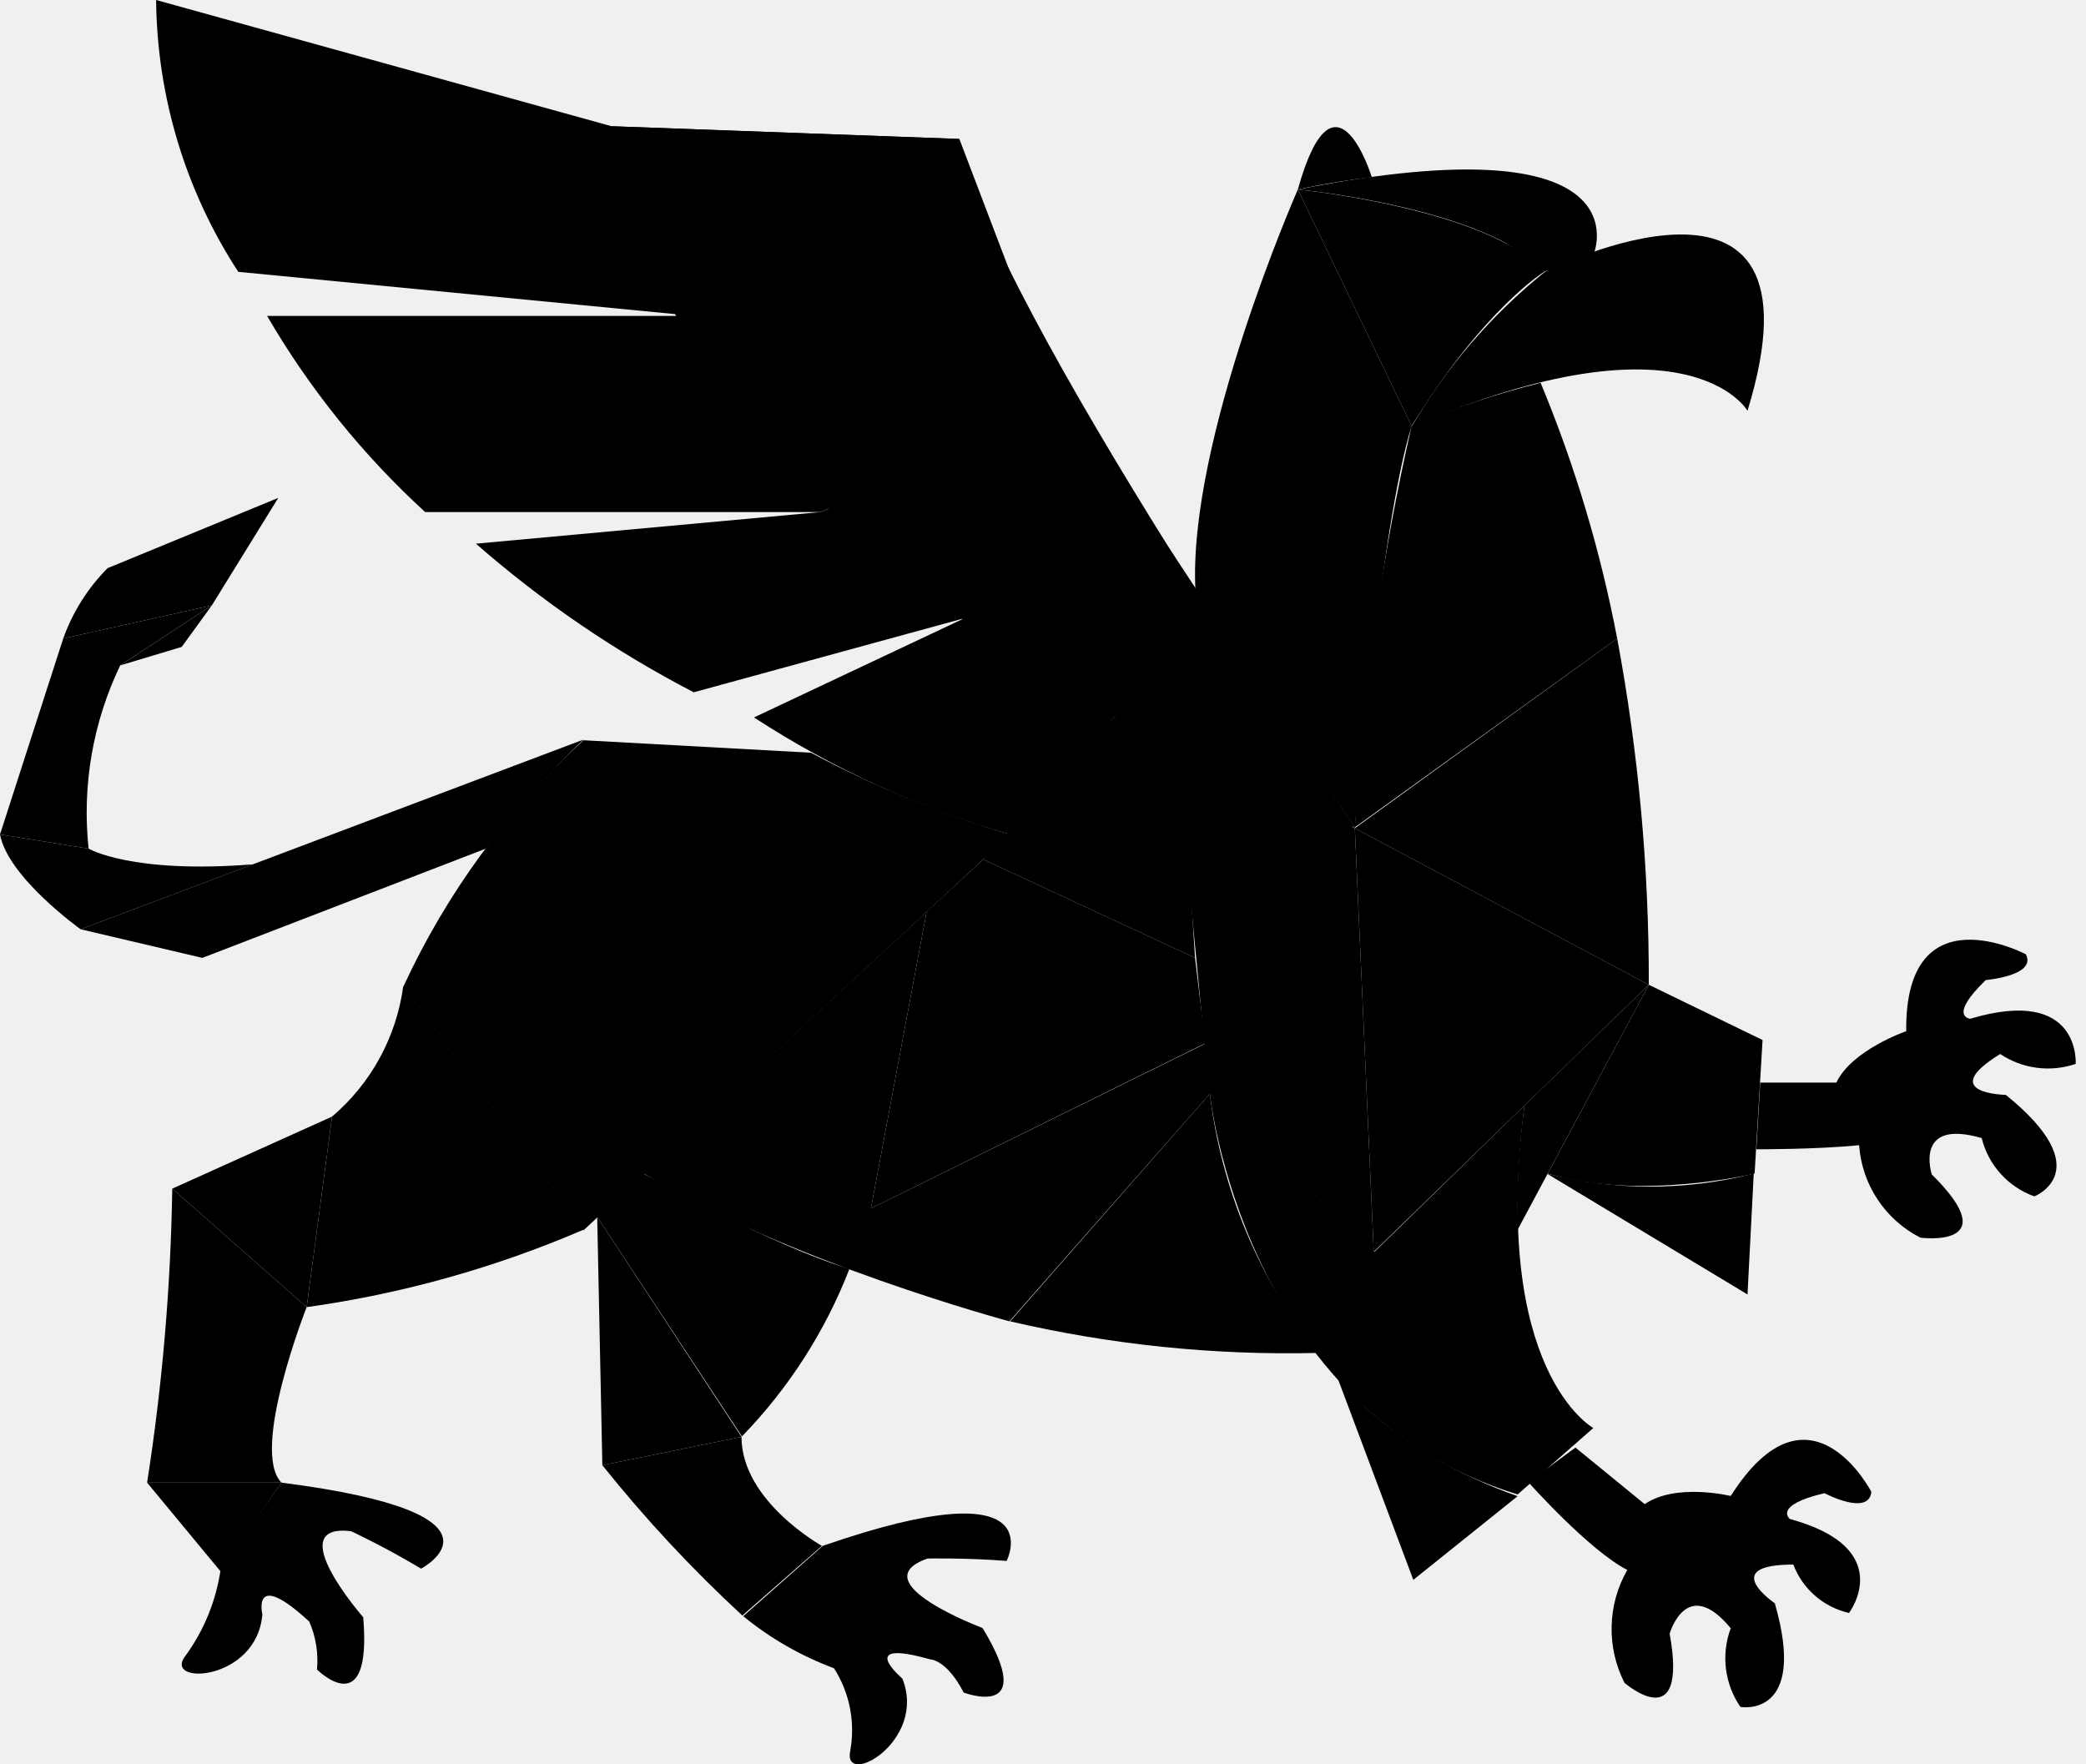
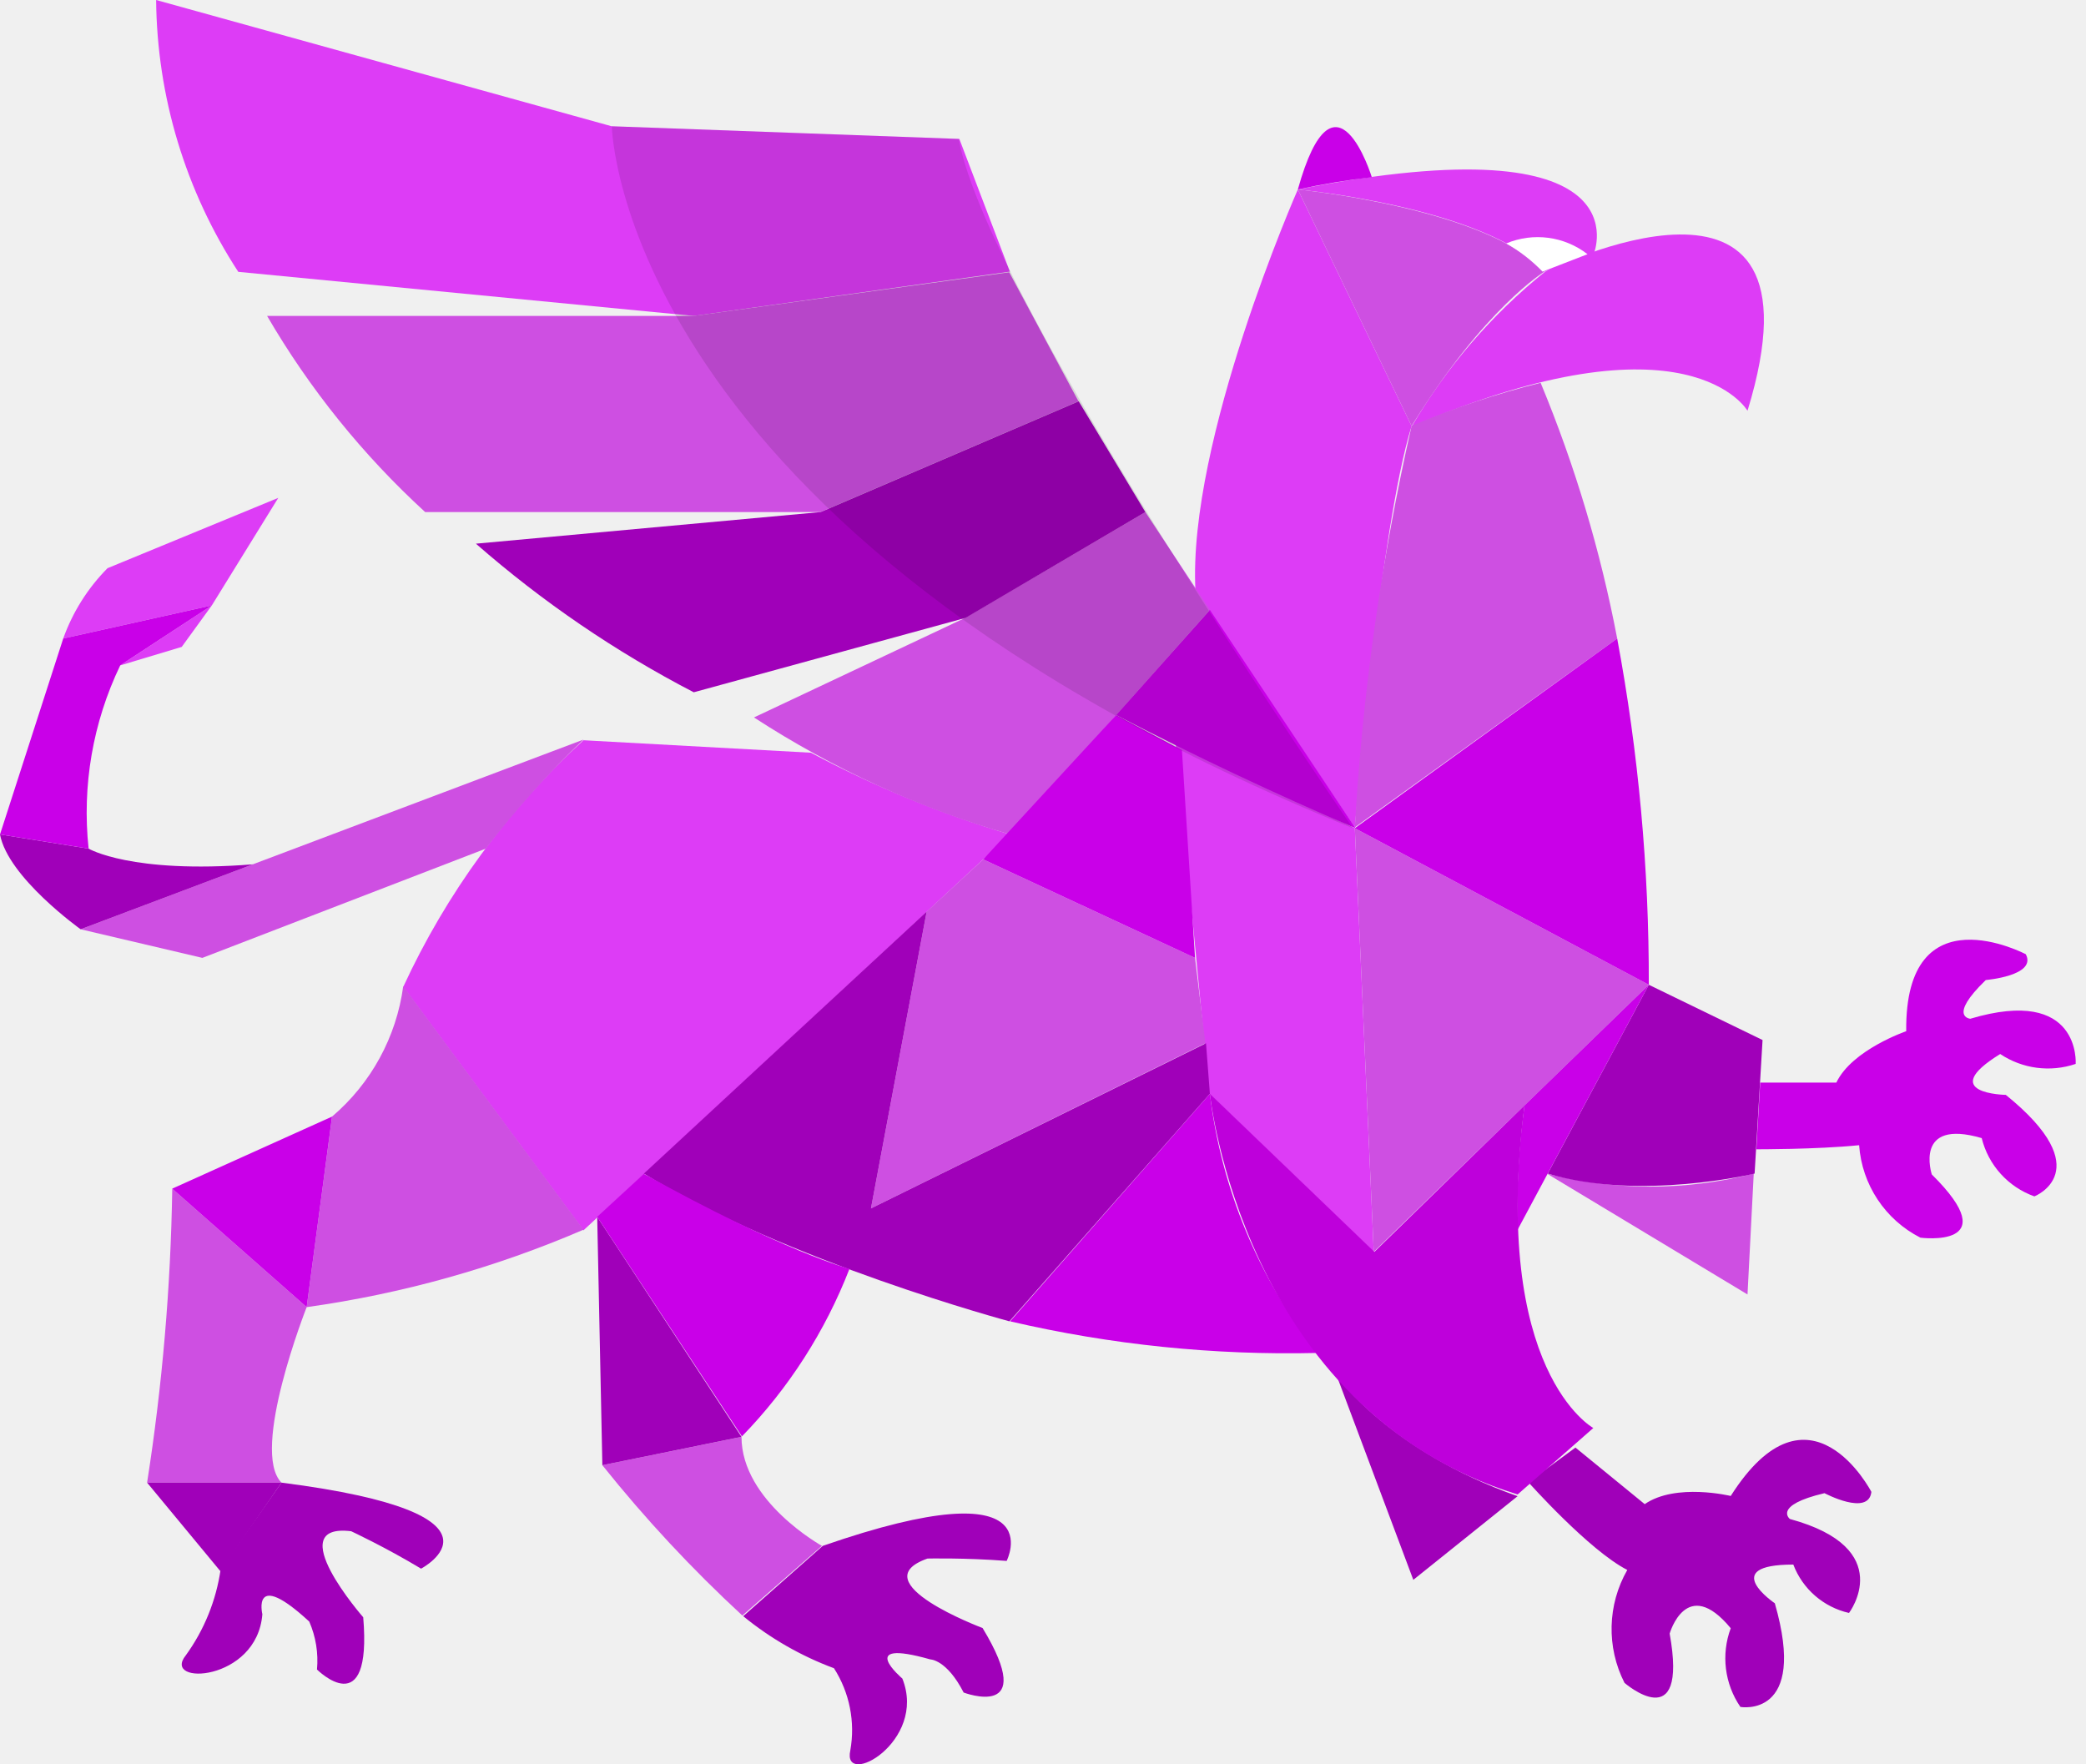
- <svg xmlns="http://www.w3.org/2000/svg" class="logo" viewBox="0 0 97 82">
-   <path class="logo-1" d="M60.35,8.81 c16.32,-3.23 13.76,3 13.76,3 a23,23 0 0 1 -2.29,0.81 C69.1,9.64 60.35,8.81 60.35,8.81 z" />
-   <path class="logo-1" d="M7.26,0 a23.52,23.52 0 0 0 3.82,12.64 L32.26,14.69 l14.7,-2.06 l-2.35,-6.17 l-16.17,-0.59 z" />
-   <path class="logo-1" d="M37.71,35 l-10.58,-0.58 a36,36 0 0 0 -8.38,11.47 l8.38,11.32 L46.97,38.8 A50.55,50.55 0 0 1 37.71,35 z" />
-   <path class="logo-1" d="M55.59,27.48 c-0.38,-7 4.76,-18.67 4.76,-18.67 l5.29,11 c-1.47,4.7 -2.64,18.67 -2.64,18.67 z" />
-   <polygon class="logo-1" points="54.67,34.58 56.23,50.86 63.88,58.21 63,38.51 54.67,34.58 " />
-   <path class="logo-1" d="M65.64,19.84 C78.53,14.32 81.26,19.1 81.26,19.1 c4.06,-13.23 -9.41,-6.47 -9.41,-6.47 A26.26,26.26 0 0 0 65.64,19.84 z" />
-   <path class="logo-1" d="M2.94,29.69 l6.91,-1.54 l3.09,-5 l-7.94,3.27 A8.91,8.91 0 0 0 2.94,29.69 z" />
-   <polygon class="logo-1" points="8.45,30.08 5.59,30.94 9.85,28.15 8.45,30.08 " />
-   <path class="logo-2" d="M12.42,14.69 a38.92,38.92 0 0 0 7.35,9.12 H38.15 l12,-5.15 l-3.22,-6 L32.26,14.69 z" />
-   <path class="logo-2" d="M35.06,33.36 A44.36,44.36 0 0 0 46.97,38.8 L56.26,28.36 L53.26,23.81 l-8.38,4.92 z" />
-   <polygon class="logo-2" points="43.09,42.39 40.5,56.19 56.05,48.51 55.57,44.54 45.72,39.96 43.09,42.39 " />
-   <polygon class="logo-2" points="63.88,58.21 76.67,45.79 63,38.51 63.88,58.21 " />
-   <path class="logo-2" d="M71.82,12.63 c-2.65,-2.94 -11.47,-3.82 -11.47,-3.82 l5.29,11 C69.02,14.32 71.82,12.63 71.82,12.63 z" />
-   <path class="logo-2" d="M75.2,29.69 A60.55,60.55 0 0 0 71.64,17.8 a40.45,40.45 0 0 0 -6,2 a113.42,113.42 0 0 0 -2.64,18.67 z" />
-   <path class="logo-2" d="M27.13,34.39 L3.75,43.21 l5.66,1.33 l13.18,-5.08 A43.85,43.85 0 0 1 27.13,34.39 z" />
-   <path class="logo-2" d="M18.75,45.86 a9.64,9.64 0 0 1 -3.31,6.06 L14.26,60.78 a50,50 0 0 0 12.87,-3.6 z" />
-   <path class="logo-2" d="M28.01,68.13 l6.47,-1.32 c0,3 3.74,5.07 3.74,5.07 l-3.7,3.24 A63.29,63.29 0 0 1 28.01,68.13 z" />
-   <path class="logo-2" d="M8.01,55.27 a98.32,98.32 0 0 1 -1.17,13.67 h6.25 C11.62,67.47 14.26,60.78 14.26,60.78 z" />
-   <path class="logo-2" d="M81.26,60.19 l0.29,-5.62 a19.39,19.39 0 0 1 -9.62,0 z" />
-   <path class="logo-3" d="M22.13,25.28 A51.1,51.1 0 0 0 32.26,32.19 l12.64,-3.46 L53.26,23.81 l-3.1,-5.15 l-12,5.15 z" />
-   <path class="logo-3" d="M29.94,54.57 c6.59,4.08 17,6.87 17,6.87 L56.26,50.86 l-0.18,-2.35 L40.5,56.19 l2.59,-13.8 z" />
-   <path class="logo-3" d="M11.76,40.19 c-5.66,0.45 -7.64,-0.73 -7.64,-0.73 l-4.12,-0.66 c0.37,2 3.75,4.41 3.75,4.41 z" />
-   <polygon class="logo-3" points="6.84,68.94 13.09,68.94 10.25,73.06 6.84,68.94 " />
-   <polygon class="logo-3" points="27.77,56.58 28.01,68.13 34.48,66.81 27.77,56.58 " />
-   <path class="logo-3" d="M62.17,64 l3.55,9.46 l4.85,-3.89 C64.61,67.47 62.17,64 62.17,64 z" />
-   <path class="logo-3" d="M81.59,54.57 l0.37,-6.21 l-5.29,-2.57 l-4.7,8.78 C76.26,55.86 81.59,54.57 81.59,54.57 z" />
-   <path class="logo-3" d="M73.26,67.31 l3.22,2.63 c1.45,-1 4,-0.38 4,-0.38 c3.66,-5.76 6.54,-0.19 6.54,-0.19 c-0.13,1.15 -2.18,0.06 -2.18,0.06 c-2.42,0.57 -1.61,1.2 -1.61,1.2 C88.26,72 85.98,75 85.98,75 a3.63,3.63 0 0 1 -2.59,-2.25 c-3.52,0 -0.86,1.8 -0.86,1.8 c1.55,5.38 -1.6,4.82 -1.6,4.82 a4,4 0 0 1 -0.45,-3.66 c-2.06,-2.49 -2.84,0.25 -2.84,0.25 c0.88,4.88 -2.1,2.29 -2.1,2.29 a5.52,5.52 0 0 1 0.13,-5.25 c-1.78,-0.91 -4.6,-4.08 -4.6,-4.08 " />
-   <path class="logo-3" d="M38.26,71.88 c10.81,-3.75 8.55,0.7 8.55,0.7 c-1.93,-0.15 -3.68,-0.11 -3.68,-0.11 c-3.13,1.1 2.56,3.23 2.56,3.23 c2.63,4.34 -0.88,3 -0.88,3 c-0.79,-1.54 -1.55,-1.54 -1.55,-1.54 c-3.53,-1 -1.3,0.89 -1.3,0.89 c1.17,2.94 -2.82,5.13 -2.42,3.34 a5.34,5.34 0 0 0 -0.76,-3.82 a14.81,14.81 0 0 1 -4.22,-2.42 " />
-   <path class="logo-3" d="M13.09,68.94 c11.34,1.45 6.49,4 6.49,4 c-1.66,-1 -3.25,-1.74 -3.25,-1.74 c-3.29,-0.4 0.56,4 0.56,4 c0.42,5 -2.15,2.43 -2.15,2.43 a4.54,4.54 0 0 0 -0.36,-2.23 c-2.7,-2.49 -2.18,-0.34 -2.18,-0.34 c-0.25,3.15 -4.71,3.33 -3.56,1.91 a9,9 0 0 0 1.62,-4 " />
-   <path class="logo-4" d="M81.85,50.34 h3.54 c0.73,-1.53 3.25,-2.39 3.25,-2.39 c-0.07,-6.56 5.56,-3.58 5.56,-3.58 c0.53,1 -1.86,1.2 -1.86,1.2 c-1.78,1.72 -0.72,1.8 -0.72,1.8 c5.16,-1.54 4.9,2.1 4.9,2.1 a4,4 0 0 1 -3.51,-0.46 c-3,1.85 0.26,1.9 0.26,1.9 c4.37,3.53 1.33,4.72 1.33,4.72 a3.86,3.86 0 0 1 -2.45,-2.71 c-3.18,-0.93 -2.32,1.69 -2.32,1.69 c3.51,3.47 -0.53,2.94 -0.53,2.94 a5.24,5.24 0 0 1 -2.85,-4.3 c-2,0.2 -4.78,0.19 -4.78,0.19 " />
-   <polygon class="logo-4" points="51.9,33.25 45.72,39.96 55.57,44.54 54.96,34.88 51.9,33.25 " />
-   <path class="logo-4" d="M63,38.51 l12.2,-8.82 a86.67,86.67 0 0 1 1.47,16.1 z" />
-   <path class="logo-4" d="M56.26,50.86 L46.97,61.44 A57,57 0 0 0 61.26,62.91 A24.17,24.17 0 0 1 56.26,50.86 z" />
-   <path class="logo-4" d="M60.35,8.81 c1.72,-6.17 3.44,-0.57 3.44,-0.57 C61.82,8.47 60.35,8.81 60.35,8.81 z" />
-   <path class="logo-4" d="M9.85,28.15 L6.06,30.63 l-0.47,0.31 a15.79,15.79 0 0 0 -1.47,8.52 l-4.12,-0.66 l2.94,-9.11 z" />
-   <polygon class="logo-4" points="8.01,55.27 14.26,60.78 15.44,51.92 8.01,55.27 " />
-   <path class="logo-4" d="M27.77,56.58 l2.17,-2 C36.46,58.21 39.5,59 39.5,59 a23.23,23.23 0 0 1 -5,7.79 z" />
-   <path class="logo-4" d="M70.57,57.18 l6.1,-11.39 L70.89,51.4 A34.66,34.66 0 0 0 70.57,57.18 z" />
-   <path class="logo-4" d="M51.9,33.25 L56.26,28.36 l6.77,10.15 C55.45,35.18 51.9,33.25 51.9,33.25 z" />
-   <path class="logo-5" d="M70.89,51.4 c-1.57,12.4 3.2,15 3.2,15 l-3.52,3.09 C57.78,65.56 56.26,50.86 56.26,50.86 l7.65,7.35 z" />
-   <path class="logo-6" d="M70.04,11.32 a3.78,3.78 0 0 1 3.78,0.5 l-2.09,0.81 A7.53,7.53 0 0 0 70.04,11.32 z" />
-   <path class="logo-7" d="M62.91,38.51 C28.74,24.67 28.45,5.87 28.45,5.87 l16.13,0.59 C45.95,14 62.91,38.51 62.91,38.51 z" />
+ <svg xmlns="http://www.w3.org/2000/svg" class="logo" viewBox="0 0 97 82" width="97" height="82">
+   <path fill="#dd3cf6" d="M60.35 8.81c16.32-3.23 13.76 3 13.76 3a23 23 0 0 1-2.29.81C69.1 9.64 60.35 8.81 60.35 8.81zM7.26 0a23.52 23.52 0 0 0 3.82 12.64l21.18 2.05 14.7-2.06-2.35-6.17-16.17-.59zm30.45 35-10.58-.58a36 36 0 0 0-8.38 11.47l8.38 11.32L46.97 38.8a50.55 50.55 0 0 1-9.26-3.8z" />
+   <path fill="#dd3cf6" d="M55.59 27.48c-.38-7 4.76-18.67 4.76-18.67l5.29 11C64.17 24.51 63 38.48 63 38.48zm-.92 7.1 1.56 16.28 7.65 7.35-.88-19.7-8.33-3.93zm10.97-14.74c12.89-5.52 15.62-.74 15.62-.74 4.06-13.23-9.41-6.47-9.41-6.47a26.26 26.26 0 0 0-6.21 7.21zm-62.7 9.85 6.91-1.54 3.09-5L5 26.42a8.91 8.91 0 0 0-2.06 3.27zm5.51.39-2.86.86 4.26-2.79-1.4 1.93z" />
+   <path fill="#ce4fe2" d="M12.42 14.69a38.92 38.92 0 0 0 7.35 9.12h18.38l12-5.15-3.22-6-14.67 2.03zm22.64 18.67a44.36 44.36 0 0 0 11.91 5.44l9.29-10.44-3-4.55-8.38 4.92zm8.03 9.03-2.59 13.8 15.55-7.68-.48-3.97-9.85-4.58-2.63 2.43zm20.79 15.82 12.79-12.42L63 38.51l.88 19.7zm7.94-45.58c-2.65-2.94-11.47-3.82-11.47-3.82l5.29 11c3.38-5.49 6.18-7.18 6.18-7.18z" />
+   <path fill="#ce4fe2" d="M75.2 29.69a60.55 60.55 0 0 0-3.56-11.89 40.45 40.45 0 0 0-6 2A113.42 113.42 0 0 0 63 38.47zm-48.07 4.7L3.75 43.21l5.66 1.33 13.18-5.08a43.85 43.85 0 0 1 4.54-5.07zm-8.38 11.47a9.64 9.64 0 0 1-3.31 6.06l-1.18 8.86a50 50 0 0 0 12.87-3.6zm9.26 22.27 6.47-1.32c0 3 3.74 5.07 3.74 5.07l-3.7 3.24a63.29 63.29 0 0 1-6.51-6.99zm-20-12.86a98.32 98.32 0 0 1-1.17 13.67h6.25c-1.47-1.47 1.17-8.16 1.17-8.16zm73.25 4.92.29-5.62a19.39 19.39 0 0 1-9.62 0z" />
+   <path fill="#a000b9" d="M22.13 25.28a51.1 51.1 0 0 0 10.13 6.91l12.64-3.46 8.36-4.92-3.1-5.15-12 5.15zm7.81 29.29c6.59 4.08 17 6.87 17 6.87l9.32-10.58-.18-2.35-15.58 7.68 2.59-13.8zM11.76 40.19c-5.66.45-7.64-.73-7.64-.73L0 38.8c.37 2 3.75 4.41 3.75 4.41zM6.84 68.94h6.25l-2.84 4.12-3.41-4.12zm20.93-12.36.24 11.55 6.47-1.32-6.71-10.23zM62.17 64l3.55 9.46 4.85-3.89c-5.96-2.1-8.4-5.57-8.4-5.57zm19.42-9.43.37-6.21-5.29-2.57-4.7 8.78c4.29 1.29 9.62 0 9.62 0zm-8.33 12.74 3.22 2.63c1.45-1 4-.38 4-.38 3.66-5.76 6.54-.19 6.54-.19-.13 1.15-2.18.06-2.18.06-2.42.57-1.61 1.2-1.61 1.2C88.26 72 85.98 75 85.98 75a3.63 3.63 0 0 1-2.59-2.25c-3.52 0-.86 1.8-.86 1.8 1.55 5.38-1.6 4.82-1.6 4.82a4 4 0 0 1-.45-3.66c-2.06-2.49-2.84.25-2.84.25.88 4.88-2.1 2.29-2.1 2.29a5.52 5.52 0 0 1 .13-5.25c-1.78-.91-4.6-4.08-4.6-4.08m-32.81 2.96c10.81-3.75 8.55.7 8.55.7-1.93-.15-3.68-.11-3.68-.11-3.13 1.1 2.56 3.23 2.56 3.23 2.63 4.34-.88 3-.88 3-.79-1.54-1.55-1.54-1.55-1.54-3.53-1-1.3.89-1.3.89 1.17 2.94-2.82 5.13-2.42 3.34a5.34 5.34 0 0 0-.76-3.82 14.81 14.81 0 0 1-4.22-2.42" />
+   <path fill="#a000b9" d="M13.09 68.94c11.34 1.45 6.49 4 6.49 4-1.66-1-3.25-1.74-3.25-1.74-3.29-.4.56 4 .56 4 .42 5-2.15 2.43-2.15 2.43a4.54 4.54 0 0 0-.36-2.23c-2.7-2.49-2.18-.34-2.18-.34-.25 3.15-4.71 3.33-3.56 1.91a9 9 0 0 0 1.62-4" />
+   <path fill="#c900e8" d="M81.85 50.34h3.54c.73-1.53 3.25-2.39 3.25-2.39-.07-6.56 5.56-3.58 5.56-3.58.53 1-1.86 1.2-1.86 1.2-1.78 1.72-.72 1.8-.72 1.8 5.16-1.54 4.9 2.1 4.9 2.1a4 4 0 0 1-3.51-.46c-3 1.85.26 1.9.26 1.9 4.37 3.53 1.33 4.72 1.33 4.72a3.86 3.86 0 0 1-2.45-2.71c-3.18-.93-2.32 1.69-2.32 1.69 3.51 3.47-.53 2.94-.53 2.94a5.24 5.24 0 0 1-2.85-4.3c-2 .2-4.78.19-4.78.19M51.9 33.25l-6.18 6.71 9.85 4.58-.61-9.66-3.06-1.63zM63 38.51l12.2-8.82a86.67 86.67 0 0 1 1.47 16.1zm-6.74 12.35-9.29 10.58a57 57 0 0 0 14.29 1.47 24.17 24.17 0 0 1-5-12.05zm4.09-42.05c1.72-6.17 3.44-.57 3.44-.57a34.9 34.9 0 0 0-3.44.57zM9.85 28.15l-3.79 2.48-.47.31a15.79 15.79 0 0 0-1.47 8.52L0 38.8l2.94-9.11zM8.01 55.27l6.25 5.51 1.18-8.86-7.43 3.35zm19.76 1.31 2.17-2C36.46 58.21 39.5 59 39.5 59a23.23 23.23 0 0 1-5 7.79zm42.8.6 6.1-11.39-5.78 5.61a34.66 34.66 0 0 0-.32 5.78z" />
+   <path fill="#c900e8" d="m51.9 33.25 4.36-4.89 6.77 10.15a165.23 165.23 0 0 1-11.13-5.26z" />
+   <path fill="#be00db" d="M70.89 51.4c-1.57 12.4 3.2 15 3.2 15l-3.52 3.09c-12.79-3.93-14.31-18.63-14.31-18.63l7.65 7.35z" />
+   <path fill="#fff" d="M70.04 11.32a3.78 3.78 0 0 1 3.78.5l-2.09.81a7.53 7.53 0 0 0-1.69-1.31z" />
+   <path d="M62.91 38.51C28.74 24.67 28.45 5.87 28.45 5.87l16.13.59C45.95 14 62.91 38.51 62.91 38.51z" opacity=".11" />
</svg>
